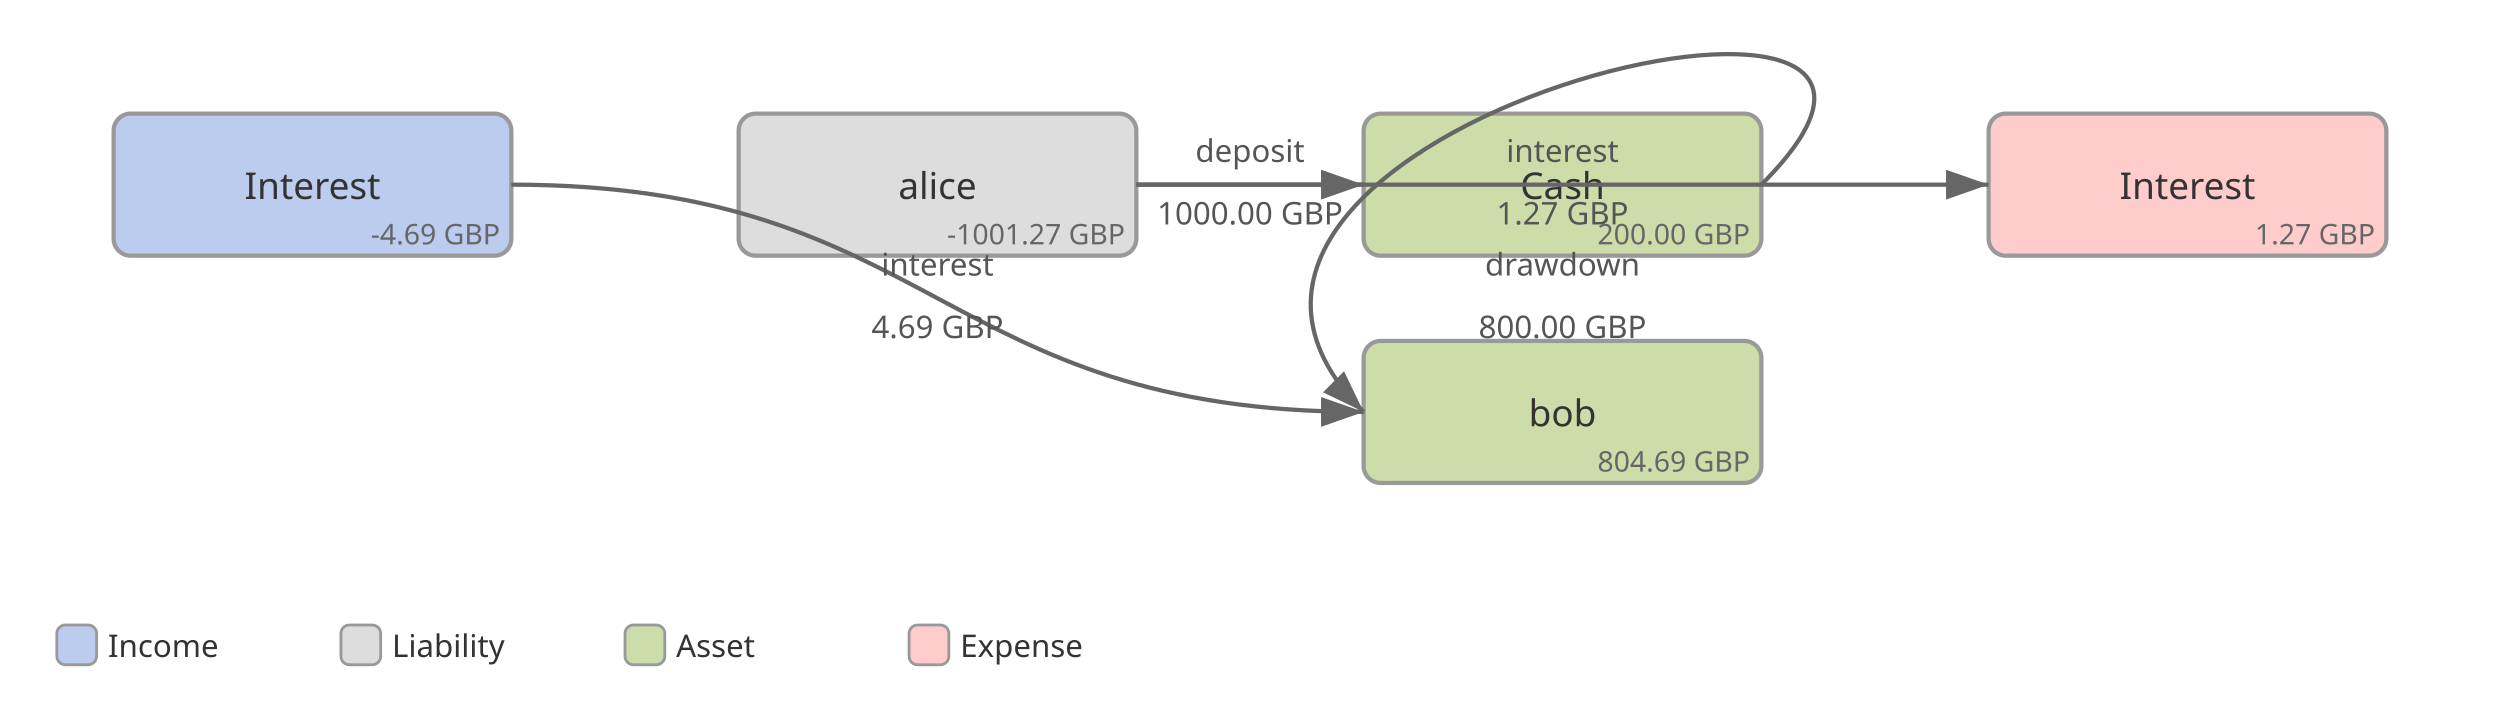
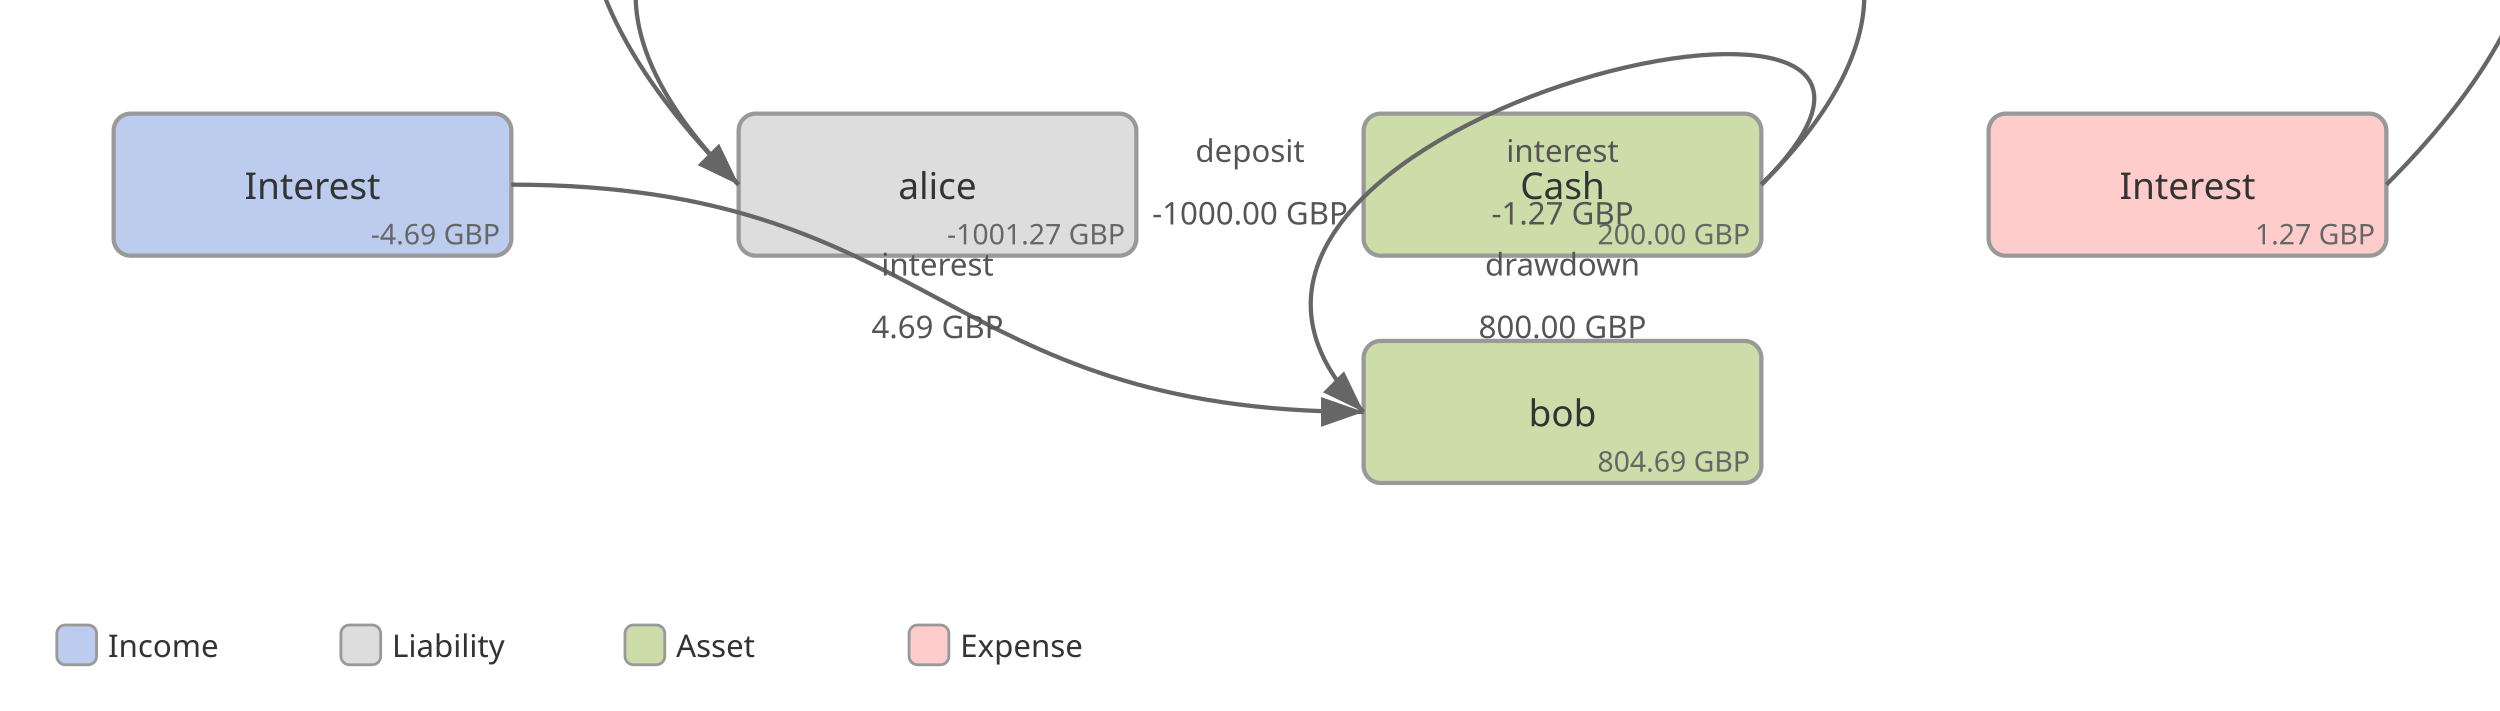
<svg xmlns="http://www.w3.org/2000/svg" viewBox="0 0 880 250" width="880" height="250">
  <defs>
    <marker id="arrowhead" markerWidth="10" markerHeight="7" refX="10" refY="3.5" orient="auto">
      <polygon points="0 0, 10 3.5, 0 7" fill="#666" />
    </marker>
  </defs>
  <style>
  .node rect { stroke: #999; stroke-width: 1.5; rx: 6; ry: 6; }
  .node text { font-family: sans-serif; font-size: 13px; fill: #333; text-anchor: middle; dominant-baseline: central; }
  .node .balance { font-size: 10px; fill: #666; text-anchor: end; dominant-baseline: auto; }
  .edge path { fill: none; stroke: #666; stroke-width: 1.5; marker-end: url(#arrowhead); }
  .edge text { font-family: sans-serif; font-size: 11px; fill: #555; text-anchor: middle; }
  .legend text { font-family: sans-serif; font-size: 11px; fill: #333; dominant-baseline: central; }
  .legend rect { stroke: #999; stroke-width: 1; rx: 3; ry: 3; }
</style>
  <g class="node" transform="translate(40,40)">
    <rect width="140" height="50" fill="#BCE" />
    <text x="70" y="25">Interest</text>
    <text class="balance" x="140" y="50" dx="-4" dy="-4">-4.69 GBP</text>
  </g>
  <g class="node" transform="translate(260,40)">
    <rect width="140" height="50" fill="#DDD" />
    <text x="70" y="25">alice</text>
    <text class="balance" x="140" y="50" dx="-4" dy="-4">-1001.27 GBP</text>
  </g>
  <g class="node" transform="translate(480,40)">
    <rect width="140" height="50" fill="#CDA" />
    <text x="70" y="25">Cash</text>
    <text class="balance" x="140" y="50" dx="-4" dy="-4">200.00 GBP</text>
  </g>
  <g class="node" transform="translate(480,120)">
    <rect width="140" height="50" fill="#CDA" />
    <text x="70" y="25">bob</text>
    <text class="balance" x="140" y="50" dx="-4" dy="-4">804.69 GBP</text>
  </g>
  <g class="node" transform="translate(700,40)">
    <rect width="140" height="50" fill="#FCC" />
    <text x="70" y="25">Interest</text>
    <text class="balance" x="140" y="50" dx="-4" dy="-4">1.27 GBP</text>
  </g>
  <g class="edge">
-     <path d="M400.0,65.0 C440.0,65.0 440.0,65.0 480.0,65.0" />
+     <path d="M620.0,65.0 C830.0,-145.0 50.0,-145.0 260.0,65.0" />
    <text x="440" y="57">deposit</text>
-     <text x="440" y="79">1000.00 GBP</text>
+     <text x="440" y="79">-1000.00 GBP</text>
  </g>
  <g class="edge">
    <path d="M620.0,65.0 C720.0,-35.0 380.0,45.0 480.0,145.0" />
    <text x="550" y="97">drawdown</text>
    <text x="550" y="119">800.00 GBP</text>
  </g>
  <g class="edge">
-     <path d="M400.0,65.0 C550.0,65.0 550.0,65.0 700.0,65.0" />
+     <path d="M840.0,65.0 C1160.0,-255.0 -60.0,-255.0 260.0,65.0" />
    <text x="550" y="57">interest</text>
-     <text x="550" y="79">1.27 GBP</text>
+     <text x="550" y="79">-1.27 GBP</text>
  </g>
  <g class="edge">
    <path d="M180.0,65.0 C330.0,65.0 330.0,145.0 480.0,145.0" />
    <text x="330" y="97">interest</text>
    <text x="330" y="119">4.69 GBP</text>
  </g>
  <g class="legend" transform="translate(20,250)" dy="-30">
    <rect x="0" y="-30" width="14" height="14" fill="#BCE" />
    <text x="18" y="-23">Income</text>
    <rect x="100" y="-30" width="14" height="14" fill="#DDD" />
    <text x="118" y="-23">Liability</text>
    <rect x="200" y="-30" width="14" height="14" fill="#CDA" />
    <text x="218" y="-23">Asset</text>
    <rect x="300" y="-30" width="14" height="14" fill="#FCC" />
    <text x="318" y="-23">Expense</text>
  </g>
</svg>
